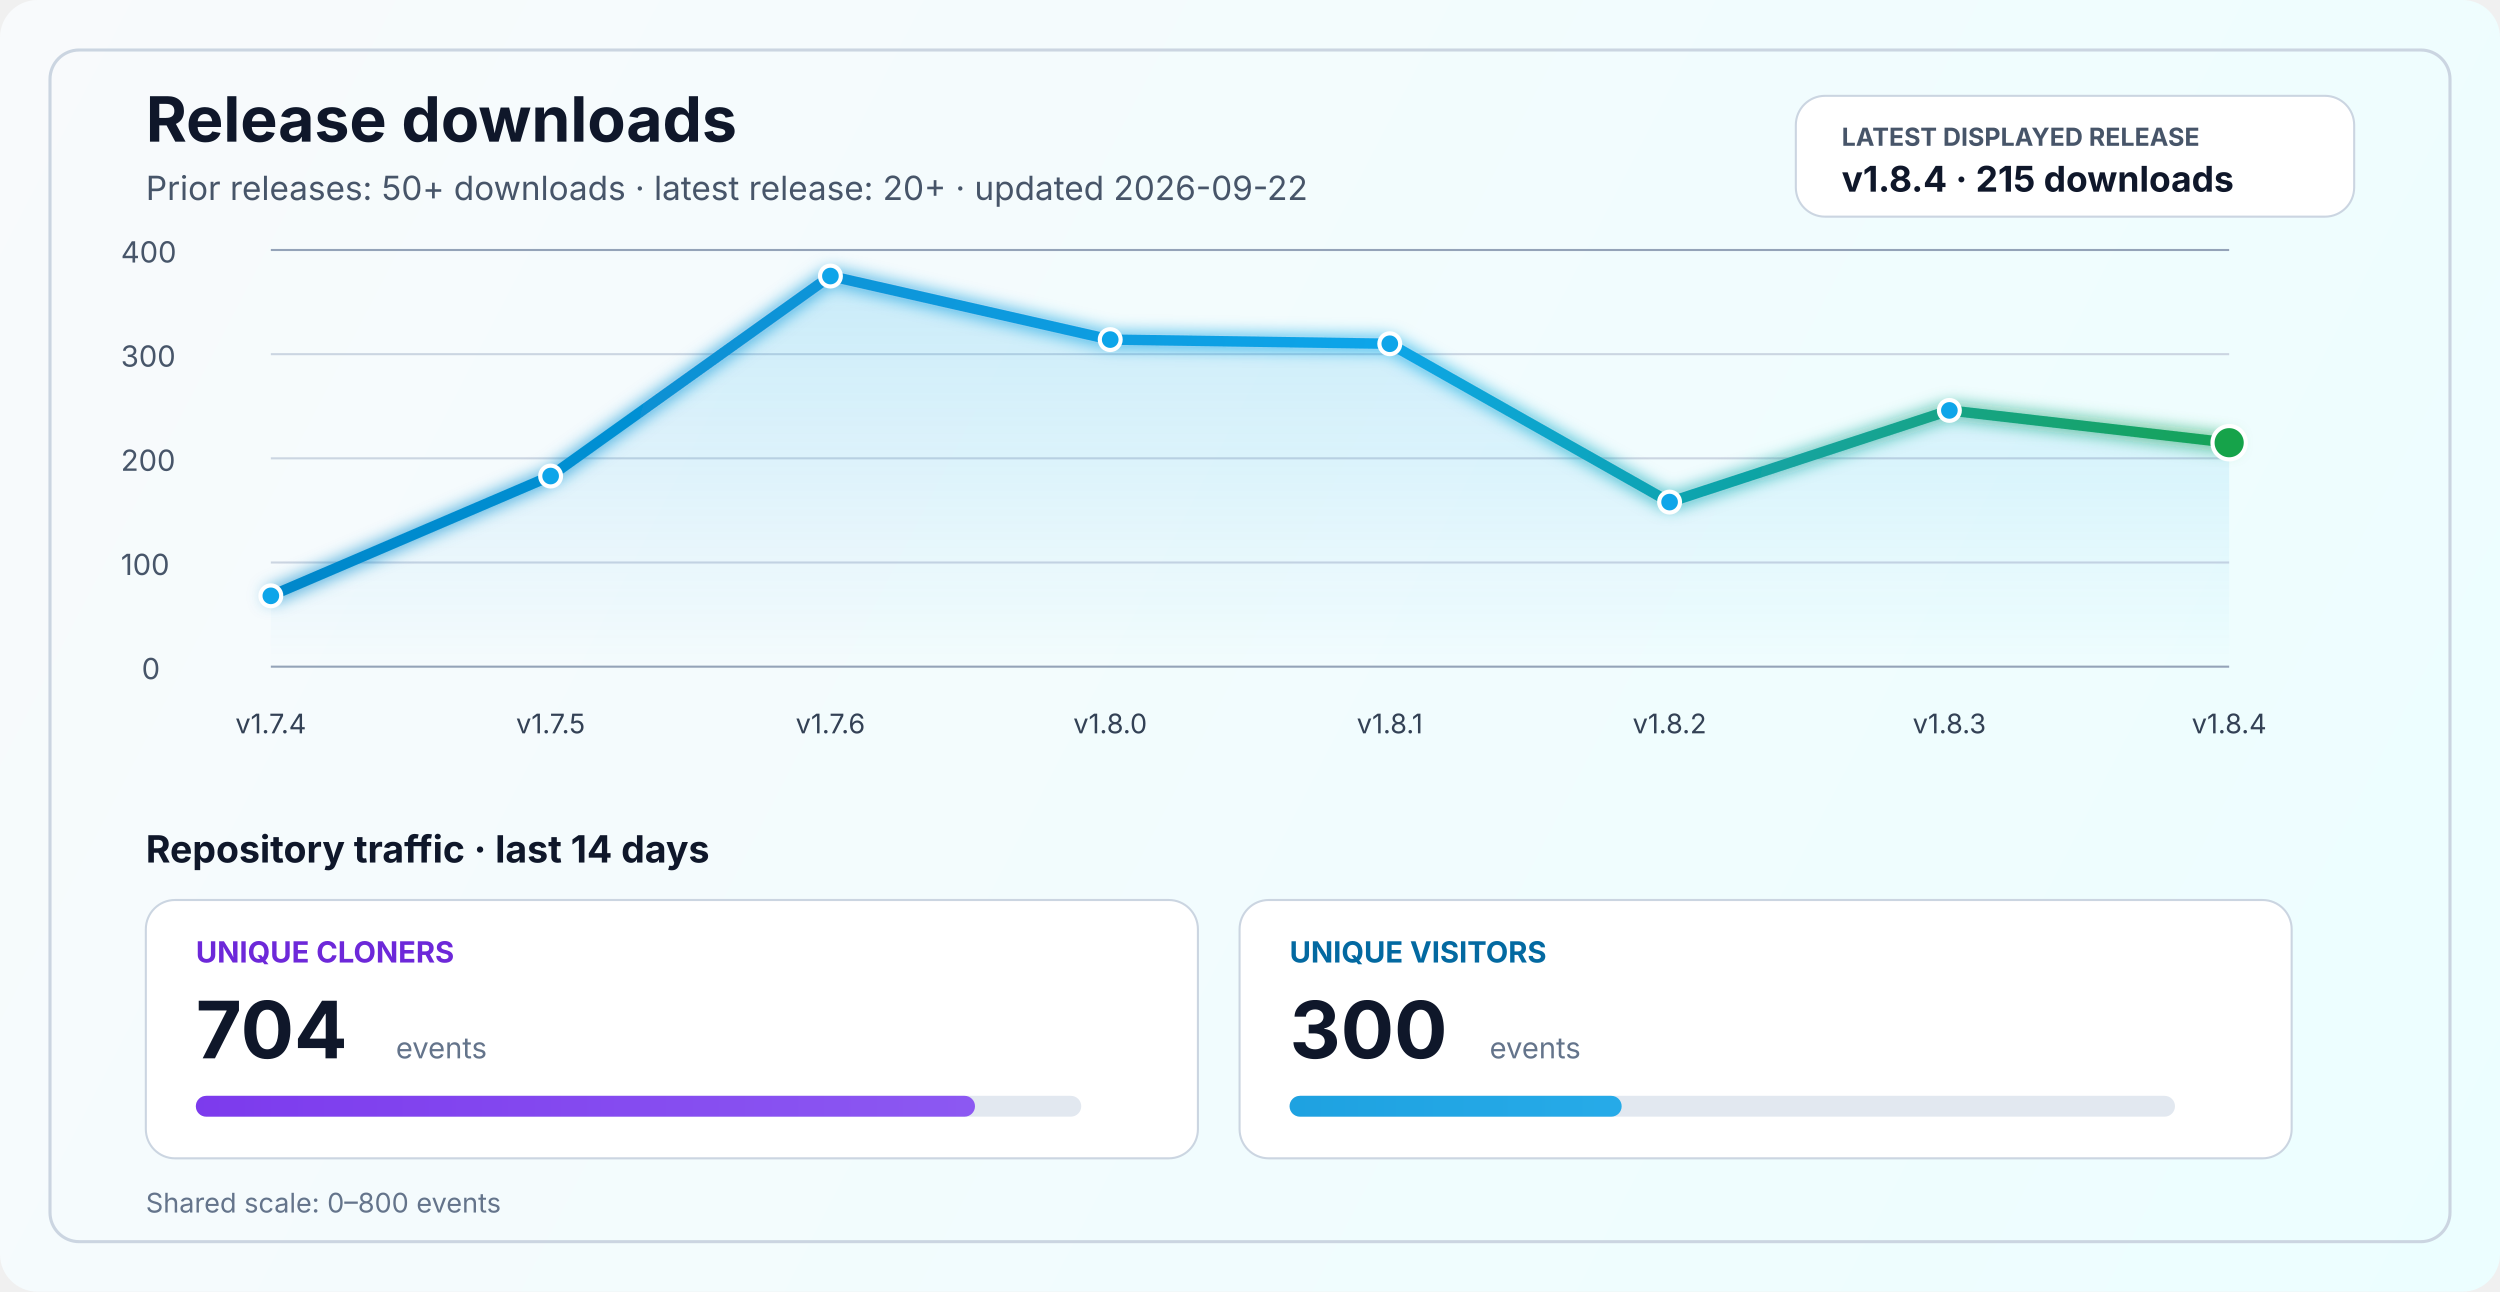
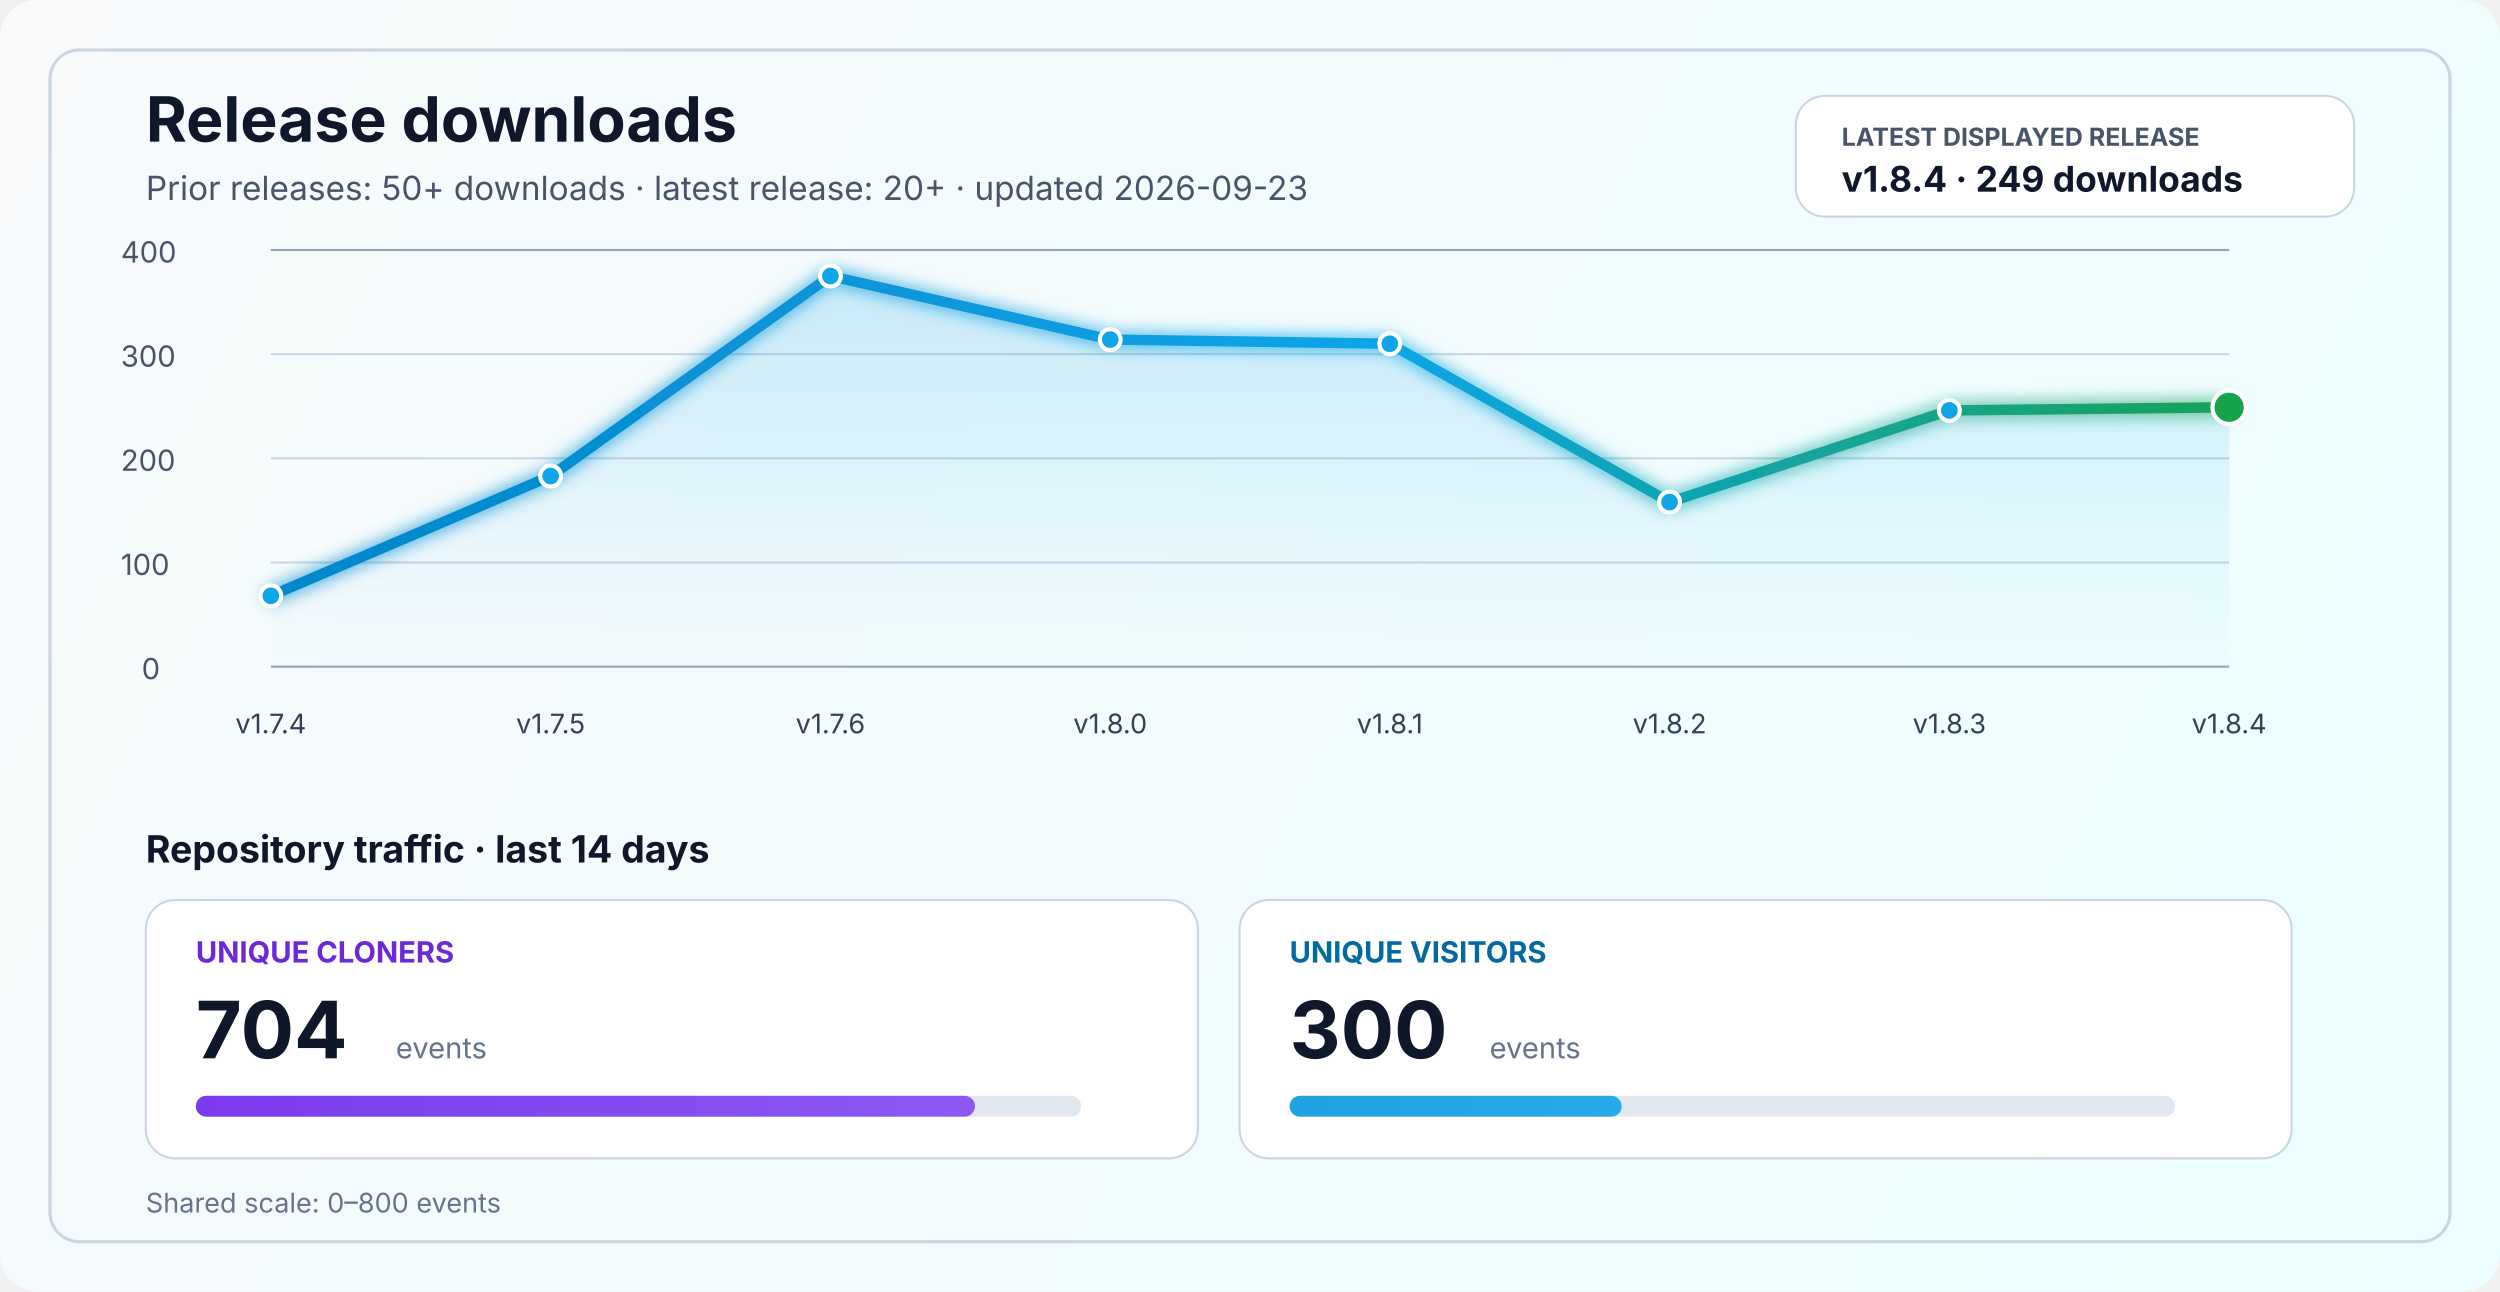
<svg xmlns="http://www.w3.org/2000/svg" width="1200" height="620" viewBox="0 0 1200 620" fill="none" role="img" aria-labelledby="title desc">
  <defs>
    <linearGradient id="bg" x1="0" y1="0" x2="1200" y2="620" gradientUnits="userSpaceOnUse">
      <stop stop-color="#F8FAFC" />
      <stop offset="1" stop-color="#ECFEFF" />
    </linearGradient>
    <linearGradient id="line" x1="130" y1="86" x2="1070" y2="340" gradientUnits="userSpaceOnUse">
      <stop stop-color="#0284C7" />
      <stop offset="0.55" stop-color="#0EA5E9" />
      <stop offset="1" stop-color="#16A34A" />
    </linearGradient>
    <linearGradient id="area" x1="0" y1="120" x2="0" y2="320" gradientUnits="userSpaceOnUse">
      <stop stop-color="#0EA5E9" stop-opacity="0.20" />
      <stop offset="1" stop-color="#0EA5E9" stop-opacity="0" />
    </linearGradient>
    <linearGradient id="cloneFill" x1="86" y1="450" x2="1110" y2="450" gradientUnits="userSpaceOnUse">
      <stop stop-color="#7C3AED" />
      <stop offset="1" stop-color="#A78BFA" />
    </linearGradient>
    <linearGradient id="viewFill" x1="86" y1="482" x2="1110" y2="482" gradientUnits="userSpaceOnUse">
      <stop stop-color="#0284C7" />
      <stop offset="1" stop-color="#38BDF8" />
    </linearGradient>
    <filter id="glow" x="-50%" y="-50%" width="200%" height="200%">
      <feGaussianBlur stdDeviation="4" result="blur" />
      <feMerge>
        <feMergeNode in="blur" />
        <feMergeNode in="SourceGraphic" />
      </feMerge>
    </filter>
  </defs>
  <rect width="1200" height="620" rx="18" fill="url(#bg)" />
  <rect x="24" y="24" width="1152" height="572" rx="14" stroke="#CBD5E1" stroke-width="1.5" />
  <text x="70" y="68" fill="#0F172A" font-size="30" font-family="SF Pro Display, -apple-system, BlinkMacSystemFont, Segoe UI, sans-serif" font-weight="700">Release downloads</text>
-   <text x="70" y="96" fill="#475569" font-size="16" font-family="SF Pro Text, -apple-system, BlinkMacSystemFont, Segoe UI, sans-serif">Prior releases: 50+ downloads · latest release: 20+ · updated 2026-09-22</text>
+   <text x="70" y="96" fill="#475569" font-size="16" font-family="SF Pro Text, -apple-system, BlinkMacSystemFont, Segoe UI, sans-serif">Prior releases: 50+ downloads · latest release: 20+ · updated 2026-09-23</text>
  <rect x="862" y="46" width="268" height="58" rx="14" fill="#FFFFFF" stroke="#CBD5E1" stroke-width="1" />
  <text x="884" y="70" fill="#475569" font-size="12" font-family="SF Pro Text, -apple-system, BlinkMacSystemFont, Segoe UI, sans-serif" font-weight="700">LATEST DISPLAYED RELEASE</text>
-   <text x="884" y="92" fill="#0F172A" font-size="17" font-family="SF Pro Text, -apple-system, BlinkMacSystemFont, Segoe UI, sans-serif" font-weight="700">v1.8.4 · 215 downloads</text>
+   <text x="884" y="92" fill="#0F172A" font-size="17" font-family="SF Pro Text, -apple-system, BlinkMacSystemFont, Segoe UI, sans-serif" font-weight="700">v1.8.4 · 249 downloads</text>
  <line x1="130" y1="320.0" x2="1070" y2="320.0" stroke="#94A3B8" stroke-width="1" />
  <line x1="130" y1="270.0" x2="1070" y2="270.0" stroke="#CBD5E1" stroke-width="1" />
  <line x1="130" y1="220.0" x2="1070" y2="220.0" stroke="#CBD5E1" stroke-width="1" />
  <line x1="130" y1="170.0" x2="1070" y2="170.0" stroke="#CBD5E1" stroke-width="1" />
  <line x1="130" y1="120.0" x2="1070" y2="120.0" stroke="#94A3B8" stroke-width="1" />
  <text x="68" y="326.0" fill="#475569" font-size="14" font-family="SF Pro Text, -apple-system, BlinkMacSystemFont, Segoe UI, sans-serif">0</text>
  <text x="58" y="276.0" fill="#475569" font-size="14" font-family="SF Pro Text, -apple-system, BlinkMacSystemFont, Segoe UI, sans-serif">100</text>
  <text x="58" y="226.0" fill="#475569" font-size="14" font-family="SF Pro Text, -apple-system, BlinkMacSystemFont, Segoe UI, sans-serif">200</text>
  <text x="58" y="176.0" fill="#475569" font-size="14" font-family="SF Pro Text, -apple-system, BlinkMacSystemFont, Segoe UI, sans-serif">300</text>
  <text x="58" y="126.0" fill="#475569" font-size="14" font-family="SF Pro Text, -apple-system, BlinkMacSystemFont, Segoe UI, sans-serif">400</text>
-   <path d="M 130.0 286.0 L 264.3 228.5 L 398.6 132.5 L 532.9 163.0 L 667.1 165.0 L 801.4 241.0 L 935.7 197.0 L 1070.0 212.5 L 1070 320 L 130 320 Z" fill="url(#area)" />
-   <polyline points="130.0,286.0 264.3,228.5 398.6,132.5 532.9,163.0 667.1,165.0 801.4,241.0 935.7,197.0 1070.0,212.5" fill="none" stroke="url(#line)" stroke-width="5" stroke-linecap="round" stroke-linejoin="round" filter="url(#glow)" />
+   <path d="M 130.0 286.0 L 264.3 228.5 L 398.6 132.5 L 532.9 163.0 L 667.1 165.0 L 801.4 241.0 L 935.7 197.0 L 1070.0 195.5 L 1070 320 L 130 320 Z" fill="url(#area)" />
+   <polyline points="130.0,286.0 264.3,228.5 398.6,132.5 532.9,163.0 667.1,165.0 801.4,241.0 935.7,197.0 1070.0,195.5" fill="none" stroke="url(#line)" stroke-width="5" stroke-linecap="round" stroke-linejoin="round" filter="url(#glow)" />
  <circle cx="130.0" cy="286.0" r="5" fill="#0EA5E9" stroke="#FFFFFF" stroke-width="2" />
  <circle cx="264.3" cy="228.5" r="5" fill="#0EA5E9" stroke="#FFFFFF" stroke-width="2" />
  <circle cx="398.6" cy="132.5" r="5" fill="#0EA5E9" stroke="#FFFFFF" stroke-width="2" />
  <circle cx="532.9" cy="163.0" r="5" fill="#0EA5E9" stroke="#FFFFFF" stroke-width="2" />
  <circle cx="667.1" cy="165.0" r="5" fill="#0EA5E9" stroke="#FFFFFF" stroke-width="2" />
  <circle cx="801.4" cy="241.0" r="5" fill="#0EA5E9" stroke="#FFFFFF" stroke-width="2" />
  <circle cx="935.7" cy="197.0" r="5" fill="#0EA5E9" stroke="#FFFFFF" stroke-width="2" />
-   <circle cx="1070.0" cy="212.5" r="8" fill="#16A34A" stroke="#FFFFFF" stroke-width="2" />
+   <circle cx="1070.0" cy="195.5" r="8" fill="#16A34A" stroke="#FFFFFF" stroke-width="2" />
  <text x="130.0" y="352" text-anchor="middle" fill="#334155" font-size="13" font-family="SF Pro Text, -apple-system, BlinkMacSystemFont, Segoe UI, sans-serif">v1.7.4</text>
  <text x="264.3" y="352" text-anchor="middle" fill="#334155" font-size="13" font-family="SF Pro Text, -apple-system, BlinkMacSystemFont, Segoe UI, sans-serif">v1.7.5</text>
  <text x="398.6" y="352" text-anchor="middle" fill="#334155" font-size="13" font-family="SF Pro Text, -apple-system, BlinkMacSystemFont, Segoe UI, sans-serif">v1.7.6</text>
  <text x="532.9" y="352" text-anchor="middle" fill="#334155" font-size="13" font-family="SF Pro Text, -apple-system, BlinkMacSystemFont, Segoe UI, sans-serif">v1.8.0</text>
  <text x="667.1" y="352" text-anchor="middle" fill="#334155" font-size="13" font-family="SF Pro Text, -apple-system, BlinkMacSystemFont, Segoe UI, sans-serif">v1.8.1</text>
  <text x="801.4" y="352" text-anchor="middle" fill="#334155" font-size="13" font-family="SF Pro Text, -apple-system, BlinkMacSystemFont, Segoe UI, sans-serif">v1.8.2</text>
  <text x="935.7" y="352" text-anchor="middle" fill="#334155" font-size="13" font-family="SF Pro Text, -apple-system, BlinkMacSystemFont, Segoe UI, sans-serif">v1.8.3</text>
  <text x="1070.0" y="352" text-anchor="middle" fill="#334155" font-size="13" font-family="SF Pro Text, -apple-system, BlinkMacSystemFont, Segoe UI, sans-serif">v1.8.4</text>
  <text x="70" y="414" fill="#0F172A" font-size="18" font-family="SF Pro Text, -apple-system, BlinkMacSystemFont, Segoe UI, sans-serif" font-weight="700">Repository traffic · last 14 days</text>
  <rect x="70" y="432" width="505" height="124" rx="14" fill="#FFFFFF" stroke="#CBD5E1" stroke-width="1" />
  <text x="94" y="462" fill="#6D28D9" font-size="14" font-family="SF Pro Text, -apple-system, BlinkMacSystemFont, Segoe UI, sans-serif" font-weight="700">UNIQUE CLONERS</text>
  <text x="94" y="508" fill="#0F172A" font-size="38" font-family="SF Pro Display, -apple-system, BlinkMacSystemFont, Segoe UI, sans-serif" font-weight="700">704</text>
  <text x="190" y="508" fill="#64748B" font-size="14" font-family="SF Pro Text, -apple-system, BlinkMacSystemFont, Segoe UI, sans-serif">events</text>
  <rect x="94" y="526" width="425" height="10" rx="5" fill="#E2E8F0" />
  <rect x="94" y="526" width="374.0" height="10" rx="5" fill="url(#cloneFill)" />
  <rect x="595" y="432" width="505" height="124" rx="14" fill="#FFFFFF" stroke="#CBD5E1" stroke-width="1" />
  <text x="619" y="462" fill="#0369A1" font-size="14" font-family="SF Pro Text, -apple-system, BlinkMacSystemFont, Segoe UI, sans-serif" font-weight="700">UNIQUE VISITORS</text>
  <text x="619" y="508" fill="#0F172A" font-size="38" font-family="SF Pro Display, -apple-system, BlinkMacSystemFont, Segoe UI, sans-serif" font-weight="700">300</text>
  <text x="715" y="508" fill="#64748B" font-size="14" font-family="SF Pro Text, -apple-system, BlinkMacSystemFont, Segoe UI, sans-serif">events</text>
  <rect x="619" y="526" width="425" height="10" rx="5" fill="#E2E8F0" />
  <rect x="619" y="526" width="159.4" height="10" rx="5" fill="url(#viewFill)" />
  <text x="70" y="582" fill="#64748B" font-size="13" font-family="SF Pro Text, -apple-system, BlinkMacSystemFont, Segoe UI, sans-serif">Shared scale: 0–800 events</text>
</svg>
